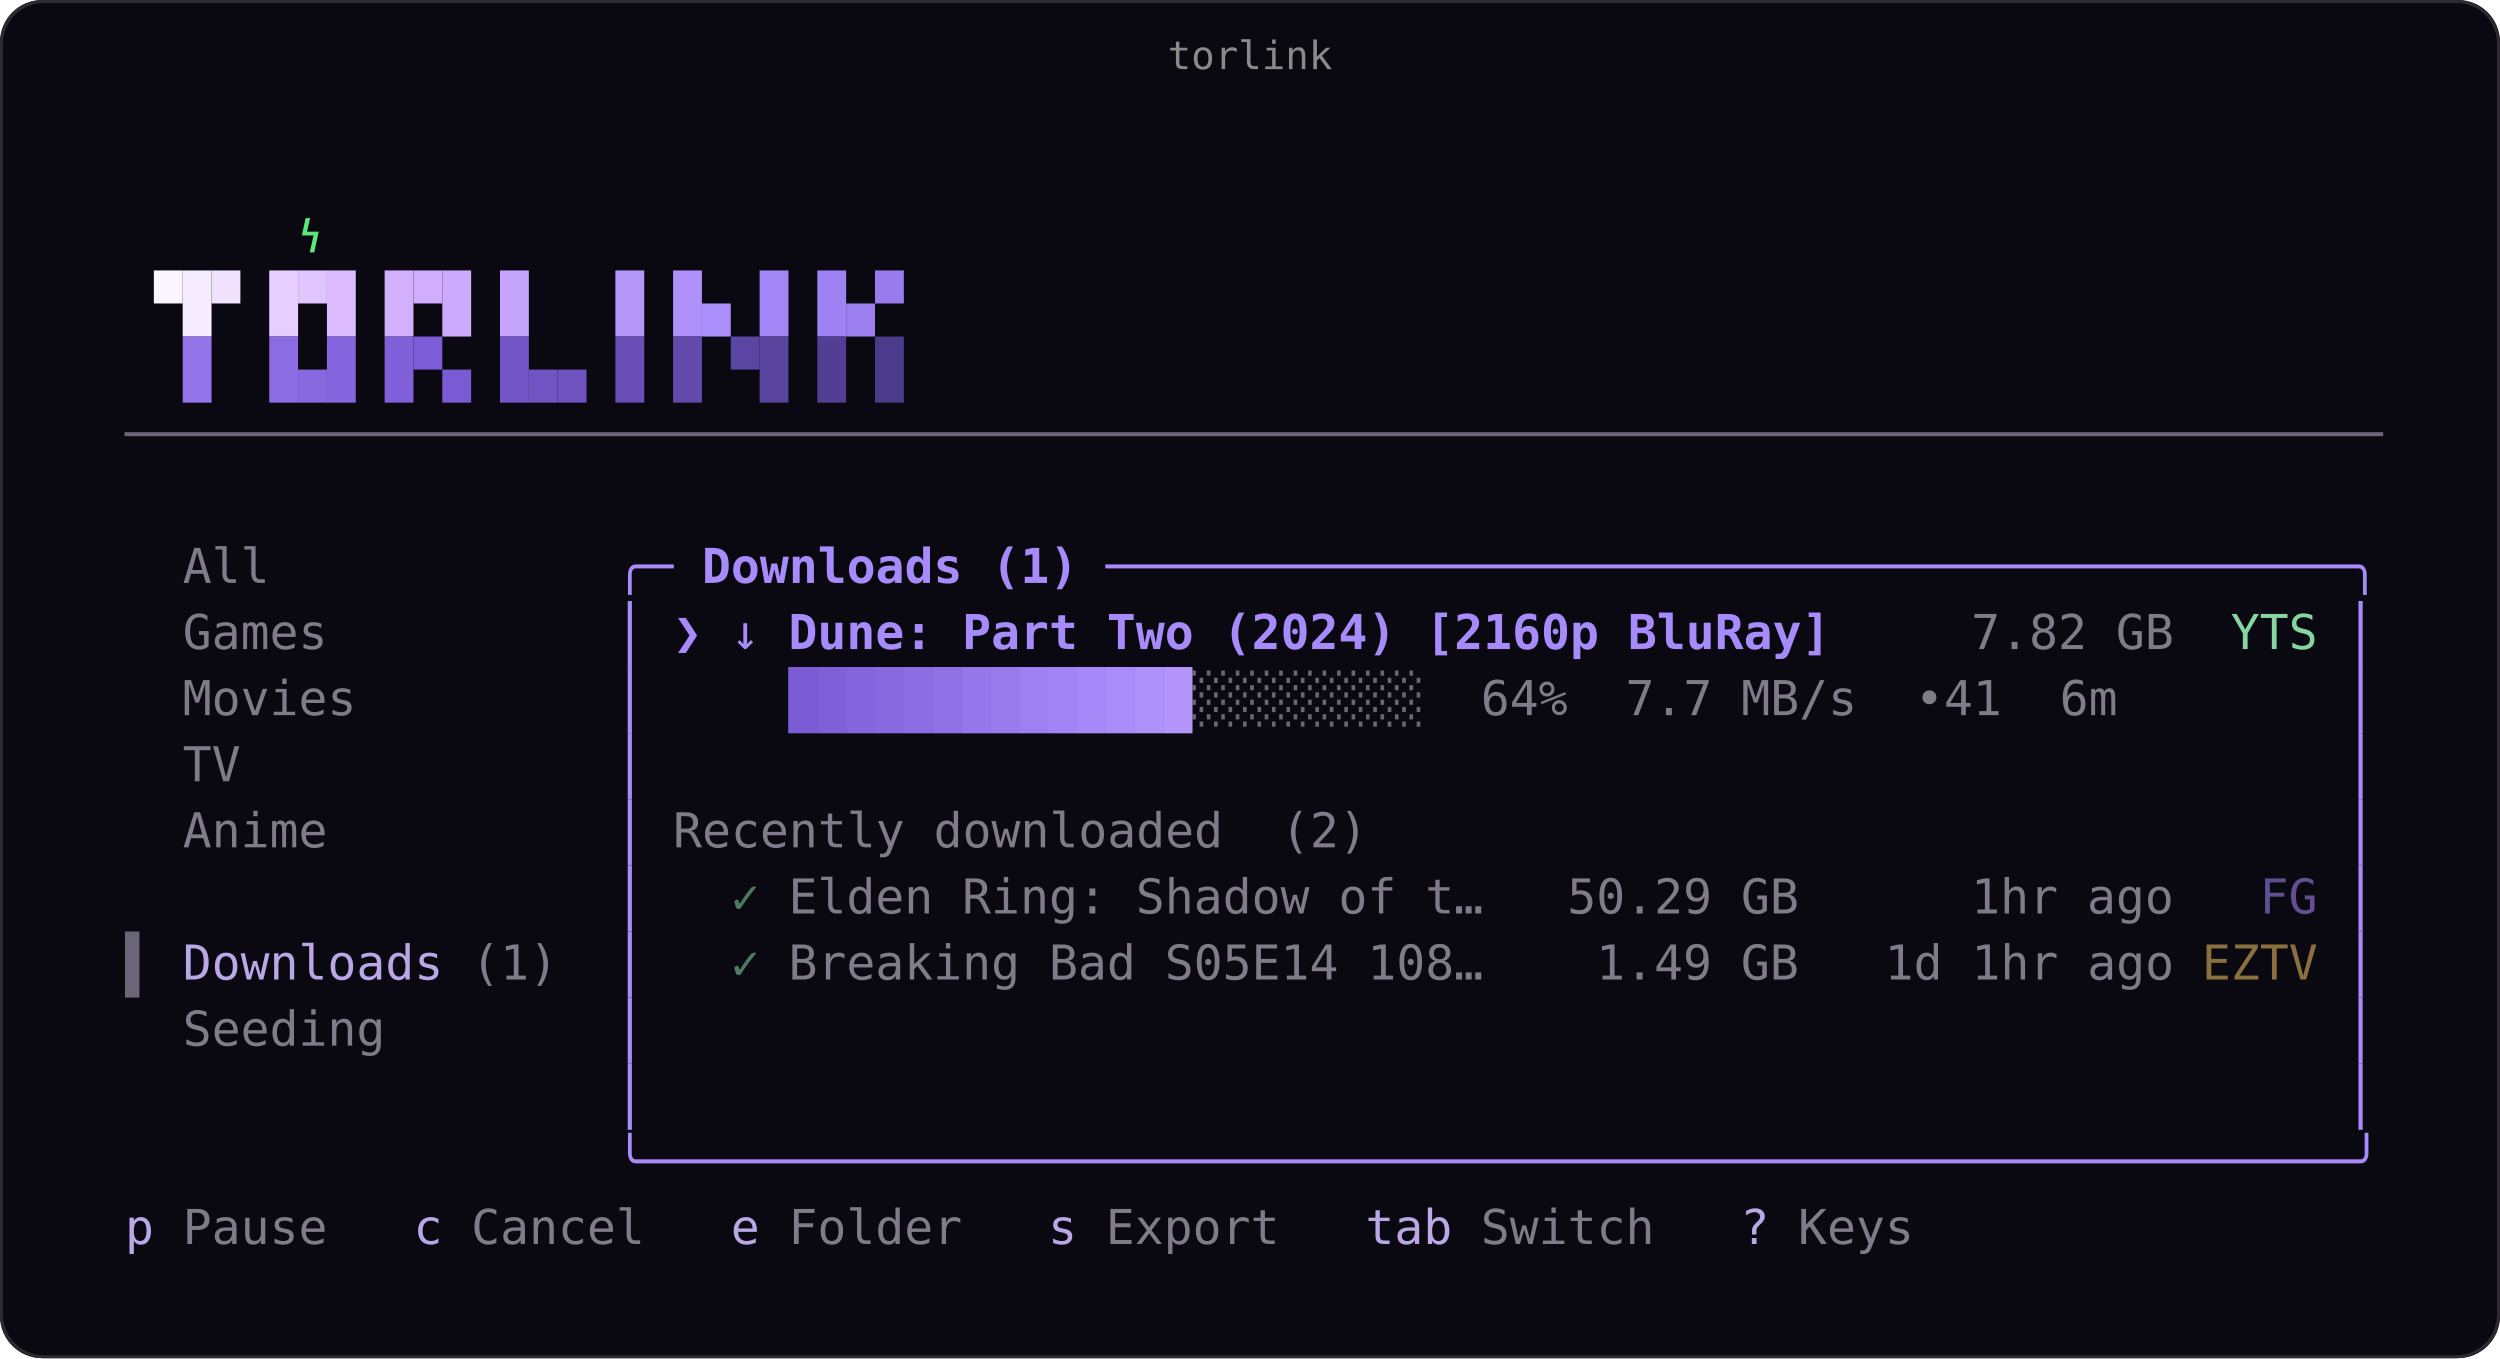
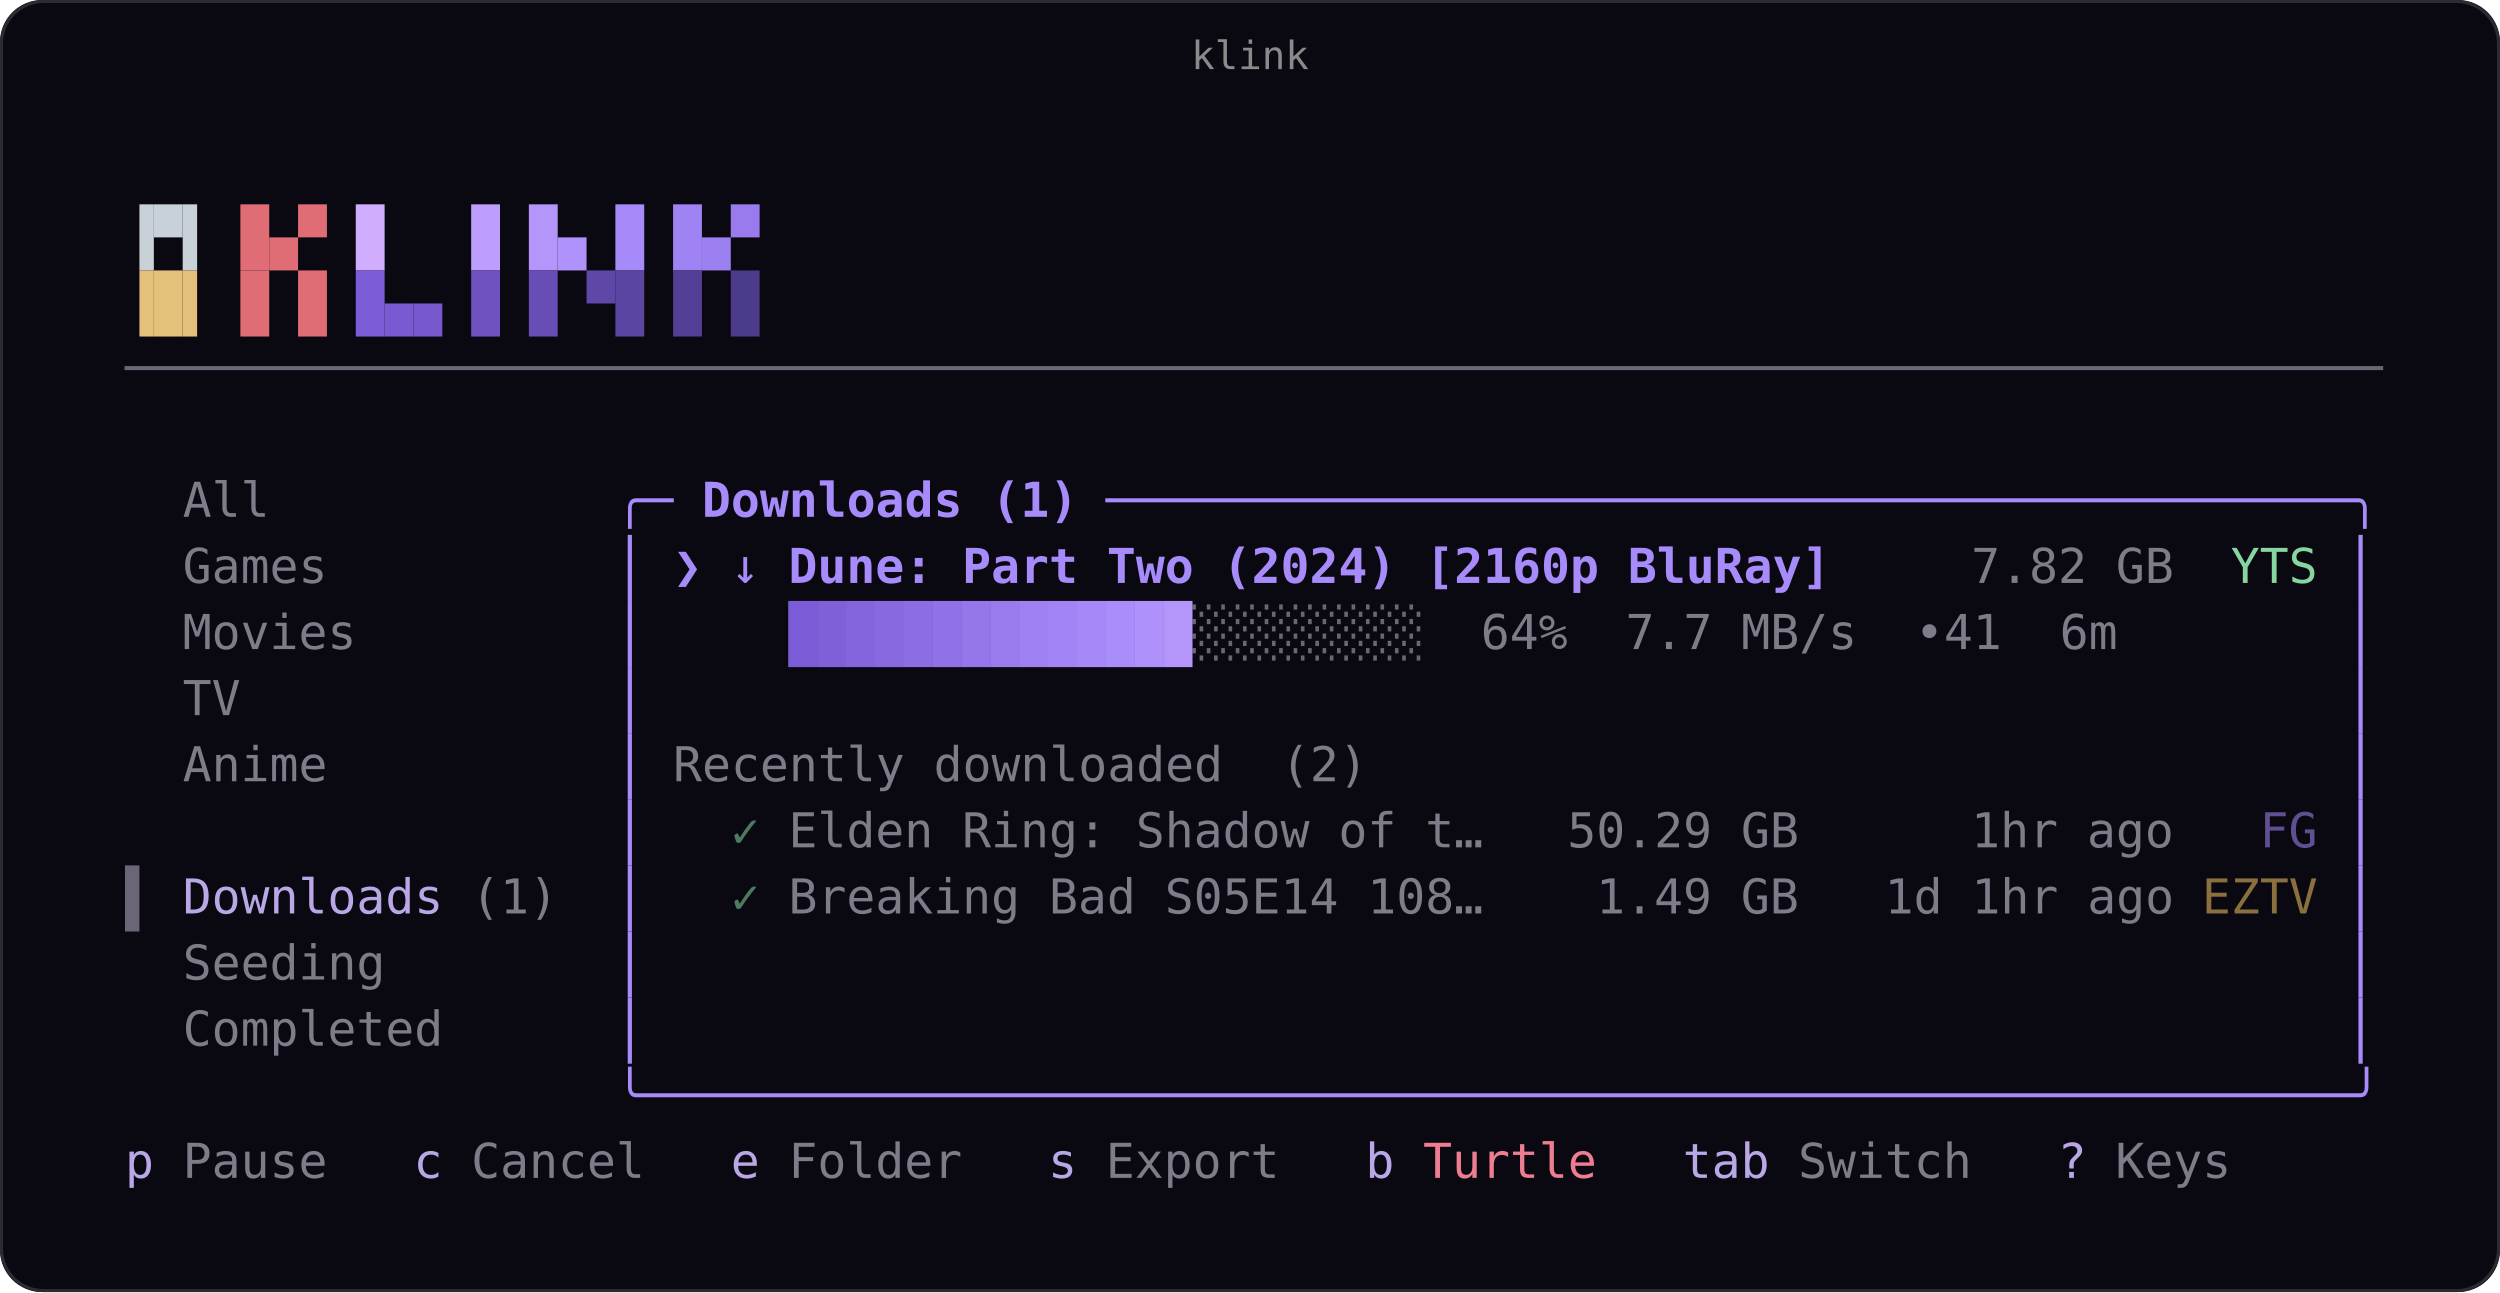
- <svg xmlns="http://www.w3.org/2000/svg" width="832" height="452" viewBox="0 0 832 452" style="max-width: 832px; width: 100%; height: auto;" role="img">
+ <svg xmlns="http://www.w3.org/2000/svg" width="832" height="430" viewBox="0 0 832 430" style="max-width: 832px; width: 100%; height: auto;" role="img">
  <rect width="100%" height="100%" rx="14" fill="#0a0810" />
-   <rect x="0.5" y="0.5" width="831" height="451" rx="14" fill="none" stroke="#2d2b31" stroke-width="1" />
-   <text x="416" y="23" text-anchor="middle" font-family="ui-monospace, &quot;Cascadia Mono&quot;, &quot;SF Mono&quot;, Menlo, Consolas, &quot;DejaVu Sans Mono&quot;, monospace" font-size="13" fill="#8a8a8a">torlink</text>
+   <rect x="0.5" y="0.5" width="831" height="429" rx="14" fill="none" stroke="#2d2b31" stroke-width="1" />
+   <text x="416" y="23" text-anchor="middle" font-family="ui-monospace, &quot;Cascadia Mono&quot;, &quot;SF Mono&quot;, Menlo, Consolas, &quot;DejaVu Sans Mono&quot;, monospace" font-size="13" fill="#8a8a8a">klink</text>
  <g font-family="ui-monospace, &quot;Cascadia Mono&quot;, &quot;SF Mono&quot;, Menlo, Consolas, &quot;DejaVu Sans Mono&quot;, monospace" font-size="16" fill="#ddd8ea">
-     <text x="99.2" y="84" textLength="9.6" lengthAdjust="spacingAndGlyphs" xml:space="preserve" fill="#5ae87a" font-weight="600">𐓏</text>
-     <rect x="51.2" y="90" width="9.6" height="11" fill="#faf5ff" />
-     <rect x="60.8" y="90" width="9.6" height="22" fill="#f5ecff" />
-     <rect x="70.4" y="90" width="9.6" height="11" fill="#f0e2ff" />
-     <rect x="89.6" y="90" width="9.6" height="22" fill="#e6cffe" />
-     <rect x="99.2" y="90" width="9.6" height="11" fill="#e1c5fe" />
-     <rect x="108.8" y="90" width="9.6" height="22" fill="#dcbcfe" />
-     <rect x="128" y="90" width="9.6" height="22" fill="#d3b0fe" />
-     <rect x="137.6" y="90" width="9.6" height="11" fill="#d0adfd" />
-     <rect x="147.2" y="90" width="9.6" height="22" fill="#ccaafd" />
-     <rect x="166.4" y="90" width="9.6" height="22" fill="#c4a4fc" />
-     <rect x="204.8" y="90" width="9.6" height="22" fill="#b597fb" />
-     <rect x="224" y="90" width="9.6" height="22" fill="#ae91fb" />
-     <rect x="233.6" y="101" width="9.6" height="11" fill="#aa8efa" />
-     <rect x="252.8" y="90" width="9.6" height="22" fill="#a487f7" />
-     <rect x="272" y="90" width="9.6" height="22" fill="#9e81f3" />
-     <rect x="281.6" y="101" width="9.6" height="11" fill="#9b7ef0" />
-     <rect x="291.2" y="90" width="9.6" height="11" fill="#997bee" />
-     <rect x="60.8" y="112" width="9.6" height="22" fill="#9375e9" />
-     <rect x="89.6" y="112" width="9.6" height="22" fill="#8b6ce2" />
-     <rect x="99.2" y="123" width="9.6" height="11" fill="#8869e0" />
-     <rect x="108.8" y="112" width="9.6" height="22" fill="#8566de" />
-     <rect x="128" y="112" width="9.6" height="22" fill="#8060d9" />
-     <rect x="137.6" y="112" width="9.6" height="11" fill="#7d5dd7" />
-     <rect x="147.2" y="123" width="9.6" height="11" fill="#7a5bd3" />
-     <rect x="166.4" y="112" width="9.6" height="22" fill="#7456c9" />
-     <rect x="176" y="123" width="9.6" height="11" fill="#7154c4" />
-     <rect x="185.6" y="123" width="9.6" height="11" fill="#6e52c0" />
-     <rect x="204.8" y="112" width="9.6" height="22" fill="#684eb6" />
-     <rect x="224" y="112" width="9.6" height="22" fill="#6249ac" />
-     <rect x="243.2" y="112" width="9.6" height="11" fill="#5b45a2" />
-     <rect x="252.8" y="112" width="9.6" height="22" fill="#58439d" />
-     <rect x="272" y="112" width="9.6" height="22" fill="#523e94" />
-     <rect x="291.2" y="112" width="9.6" height="22" fill="#4c3a8a" />
-     <text x="41.6" y="150" textLength="748.8" lengthAdjust="spacingAndGlyphs" xml:space="preserve" fill="#6b6577">──────────────────────────────────────────────────────────────────────────────</text>
-     <text x="60.8" y="194" textLength="28.8" lengthAdjust="spacingAndGlyphs" xml:space="preserve" fill-opacity="0.55">All</text>
-     <text x="204.8" y="194" textLength="19.2" lengthAdjust="spacingAndGlyphs" xml:space="preserve" fill="#a78bfa">╭─</text>
-     <text x="233.6" y="194" textLength="124.8" lengthAdjust="spacingAndGlyphs" xml:space="preserve" fill="#a78bfa" font-weight="600">Downloads (1)</text>
-     <text x="368" y="194" textLength="422.4" lengthAdjust="spacingAndGlyphs" xml:space="preserve" fill="#a78bfa">───────────────────────────────────────────╮</text>
-     <text x="60.8" y="216" textLength="48" lengthAdjust="spacingAndGlyphs" xml:space="preserve" fill-opacity="0.55">Games</text>
+     <rect x="46.4" y="68" width="4.8" height="22" fill="#c8d0d8" />
+     <rect x="51.2" y="68" width="9.6" height="11" fill="#c8d0d8" />
+     <rect x="60.8" y="68" width="4.8" height="22" fill="#c8d0d8" />
+     <rect x="80" y="68" width="9.6" height="22" fill="#e06c75" />
+     <rect x="89.6" y="79" width="9.6" height="11" fill="#e06c75" />
+     <rect x="99.2" y="68" width="9.6" height="11" fill="#e06c75" />
+     <rect x="118.4" y="68" width="9.6" height="22" fill="#d0adfd" />
+     <rect x="156.8" y="68" width="9.6" height="22" fill="#bd9efc" />
+     <rect x="176" y="68" width="9.6" height="22" fill="#b496fb" />
+     <rect x="185.6" y="79" width="9.6" height="11" fill="#af92fb" />
+     <rect x="204.8" y="68" width="9.6" height="22" fill="#a68af9" />
+     <rect x="224" y="68" width="9.6" height="22" fill="#9f83f4" />
+     <rect x="233.6" y="79" width="9.6" height="11" fill="#9c7ff1" />
+     <rect x="243.2" y="68" width="9.6" height="11" fill="#997bee" />
+     <rect x="46.4" y="90" width="4.8" height="22" fill="#e5c07b" />
+     <rect x="51.2" y="90" width="9.6" height="22" fill="#e5c07b" />
+     <rect x="60.8" y="90" width="4.8" height="22" fill="#e5c07b" />
+     <rect x="80" y="90" width="9.6" height="22" fill="#e06c75" />
+     <rect x="99.2" y="90" width="9.6" height="22" fill="#e06c75" />
+     <rect x="118.4" y="90" width="9.6" height="22" fill="#7d5dd7" />
+     <rect x="128" y="101" width="9.6" height="11" fill="#7a5ad2" />
+     <rect x="137.6" y="101" width="9.6" height="11" fill="#7658cc" />
+     <rect x="156.8" y="90" width="9.6" height="22" fill="#6e52c0" />
+     <rect x="176" y="90" width="9.6" height="22" fill="#674db4" />
+     <rect x="195.2" y="90" width="9.6" height="11" fill="#5f47a8" />
+     <rect x="204.8" y="90" width="9.6" height="22" fill="#5b45a2" />
+     <rect x="224" y="90" width="9.6" height="22" fill="#543f96" />
+     <rect x="243.2" y="90" width="9.6" height="22" fill="#4c3a8a" />
+     <text x="41.6" y="128" textLength="748.8" lengthAdjust="spacingAndGlyphs" xml:space="preserve" fill="#6b6577">──────────────────────────────────────────────────────────────────────────────</text>
+     <text x="60.8" y="172" textLength="28.8" lengthAdjust="spacingAndGlyphs" xml:space="preserve" fill-opacity="0.55">All</text>
+     <text x="204.8" y="172" textLength="19.2" lengthAdjust="spacingAndGlyphs" xml:space="preserve" fill="#a78bfa">╭─</text>
+     <text x="233.6" y="172" textLength="124.8" lengthAdjust="spacingAndGlyphs" xml:space="preserve" fill="#a78bfa" font-weight="600">Downloads (1)</text>
+     <text x="368" y="172" textLength="422.4" lengthAdjust="spacingAndGlyphs" xml:space="preserve" fill="#a78bfa">───────────────────────────────────────────╮</text>
+     <text x="60.8" y="194" textLength="48" lengthAdjust="spacingAndGlyphs" xml:space="preserve" fill-opacity="0.55">Games</text>
+     <rect x="208.9" y="178" width="1.4" height="22" fill="#a78bfa" />
+     <text x="224" y="194" textLength="9.6" lengthAdjust="spacingAndGlyphs" xml:space="preserve" fill="#a78bfa" font-weight="600">❯</text>
+     <text x="243.2" y="194" textLength="9.6" lengthAdjust="spacingAndGlyphs" xml:space="preserve" fill="#a78bfa">↓</text>
+     <text x="262.4" y="194" textLength="345.6" lengthAdjust="spacingAndGlyphs" xml:space="preserve" fill="#a78bfa" font-weight="600">Dune: Part Two (2024) [2160p BluRay]</text>
+     <text x="656" y="194" textLength="67.2" lengthAdjust="spacingAndGlyphs" xml:space="preserve" fill-opacity="0.55">7.82 GB</text>
+     <text x="742.4" y="194" textLength="28.8" lengthAdjust="spacingAndGlyphs" xml:space="preserve" fill="#86d6a2">YTS</text>
+     <rect x="784.9" y="178" width="1.4" height="22" fill="#a78bfa" />
+     <text x="60.8" y="216" textLength="57.6" lengthAdjust="spacingAndGlyphs" xml:space="preserve" fill-opacity="0.55">Movies</text>
    <rect x="208.9" y="200" width="1.4" height="22" fill="#a78bfa" />
-     <text x="224" y="216" textLength="9.6" lengthAdjust="spacingAndGlyphs" xml:space="preserve" fill="#a78bfa" font-weight="600">❯</text>
-     <text x="243.2" y="216" textLength="9.6" lengthAdjust="spacingAndGlyphs" xml:space="preserve" fill="#a78bfa">↓</text>
-     <text x="262.4" y="216" textLength="345.6" lengthAdjust="spacingAndGlyphs" xml:space="preserve" fill="#a78bfa" font-weight="600">Dune: Part Two (2024) [2160p BluRay]</text>
-     <text x="656" y="216" textLength="67.2" lengthAdjust="spacingAndGlyphs" xml:space="preserve" fill-opacity="0.55">7.82 GB</text>
-     <text x="742.4" y="216" textLength="28.8" lengthAdjust="spacingAndGlyphs" xml:space="preserve" fill="#86d6a2">YTS</text>
+     <rect x="262.4" y="200" width="9.6" height="22" fill="#7c5cd6" />
+     <rect x="272" y="200" width="9.6" height="22" fill="#8060d9" />
+     <rect x="281.6" y="200" width="9.6" height="22" fill="#8465dd" />
+     <rect x="291.2" y="200" width="9.6" height="22" fill="#8869e0" />
+     <rect x="300.8" y="200" width="9.6" height="22" fill="#8c6ee4" />
+     <rect x="310.4" y="200" width="9.6" height="22" fill="#9072e7" />
+     <rect x="320" y="200" width="9.6" height="22" fill="#9577eb" />
+     <rect x="329.6" y="200" width="9.6" height="22" fill="#997bee" />
+     <rect x="339.2" y="200" width="9.6" height="22" fill="#9d80f1" />
+     <rect x="348.8" y="200" width="9.6" height="22" fill="#a184f5" />
+     <rect x="358.4" y="200" width="9.6" height="22" fill="#a589f8" />
+     <rect x="368" y="200" width="9.6" height="22" fill="#a98dfa" />
+     <rect x="377.6" y="200" width="9.6" height="22" fill="#ae91fb" />
+     <rect x="387.2" y="200" width="9.6" height="22" fill="#b395fb" />
+     <text x="396.8" y="216" textLength="76.8" lengthAdjust="spacingAndGlyphs" xml:space="preserve" fill="#6b6577">░░░░░░░░</text>
+     <text x="492.8" y="216" textLength="211.2" lengthAdjust="spacingAndGlyphs" xml:space="preserve" fill-opacity="0.55">64%  7.7 MB/s  •41  6m</text>
    <rect x="784.9" y="200" width="1.4" height="22" fill="#a78bfa" />
-     <text x="60.8" y="238" textLength="57.6" lengthAdjust="spacingAndGlyphs" xml:space="preserve" fill-opacity="0.55">Movies</text>
+     <text x="60.8" y="238" textLength="19.2" lengthAdjust="spacingAndGlyphs" xml:space="preserve" fill-opacity="0.55">TV</text>
    <rect x="208.9" y="222" width="1.4" height="22" fill="#a78bfa" />
-     <rect x="262.4" y="222" width="9.6" height="22" fill="#7c5cd6" />
-     <rect x="272" y="222" width="9.6" height="22" fill="#8060d9" />
-     <rect x="281.6" y="222" width="9.6" height="22" fill="#8465dd" />
-     <rect x="291.2" y="222" width="9.6" height="22" fill="#8869e0" />
-     <rect x="300.8" y="222" width="9.6" height="22" fill="#8c6ee4" />
-     <rect x="310.4" y="222" width="9.6" height="22" fill="#9072e7" />
-     <rect x="320" y="222" width="9.6" height="22" fill="#9577eb" />
-     <rect x="329.6" y="222" width="9.6" height="22" fill="#997bee" />
-     <rect x="339.2" y="222" width="9.6" height="22" fill="#9d80f1" />
-     <rect x="348.8" y="222" width="9.6" height="22" fill="#a184f5" />
-     <rect x="358.4" y="222" width="9.6" height="22" fill="#a589f8" />
-     <rect x="368" y="222" width="9.6" height="22" fill="#a98dfa" />
-     <rect x="377.6" y="222" width="9.6" height="22" fill="#ae91fb" />
-     <rect x="387.2" y="222" width="9.6" height="22" fill="#b395fb" />
-     <text x="396.8" y="238" textLength="76.8" lengthAdjust="spacingAndGlyphs" xml:space="preserve" fill="#6b6577">░░░░░░░░</text>
-     <text x="492.8" y="238" textLength="211.2" lengthAdjust="spacingAndGlyphs" xml:space="preserve" fill-opacity="0.55">64%  7.7 MB/s  •41  6m</text>
    <rect x="784.9" y="222" width="1.4" height="22" fill="#a78bfa" />
-     <text x="60.8" y="260" textLength="19.2" lengthAdjust="spacingAndGlyphs" xml:space="preserve" fill-opacity="0.55">TV</text>
+     <text x="60.8" y="260" textLength="48" lengthAdjust="spacingAndGlyphs" xml:space="preserve" fill-opacity="0.55">Anime</text>
    <rect x="208.9" y="244" width="1.4" height="22" fill="#a78bfa" />
+     <text x="224" y="260" textLength="230.4" lengthAdjust="spacingAndGlyphs" xml:space="preserve" fill-opacity="0.55">Recently downloaded  (2)</text>
    <rect x="784.9" y="244" width="1.4" height="22" fill="#a78bfa" />
-     <text x="60.8" y="282" textLength="48" lengthAdjust="spacingAndGlyphs" xml:space="preserve" fill-opacity="0.55">Anime</text>
    <rect x="208.9" y="266" width="1.4" height="22" fill="#a78bfa" />
-     <text x="224" y="282" textLength="230.4" lengthAdjust="spacingAndGlyphs" xml:space="preserve" fill-opacity="0.55">Recently downloaded  (2)</text>
+     <text x="243.2" y="282" textLength="9.6" lengthAdjust="spacingAndGlyphs" xml:space="preserve" fill="#86d6a2" fill-opacity="0.55">✓</text>
+     <text x="262.4" y="282" textLength="230.4" lengthAdjust="spacingAndGlyphs" xml:space="preserve" fill-opacity="0.55">Elden Ring: Shadow of t…</text>
+     <text x="521.6" y="282" textLength="76.8" lengthAdjust="spacingAndGlyphs" xml:space="preserve" fill-opacity="0.55">50.29 GB</text>
+     <text x="656" y="282" textLength="67.2" lengthAdjust="spacingAndGlyphs" xml:space="preserve" fill-opacity="0.55">1hr ago</text>
+     <text x="752" y="282" textLength="19.2" lengthAdjust="spacingAndGlyphs" xml:space="preserve" fill="#a78bfa" fill-opacity="0.55">FG</text>
    <rect x="784.9" y="266" width="1.4" height="22" fill="#a78bfa" />
+     <rect x="41.6" y="288" width="4.8" height="22" fill="#6b6577" />
+     <text x="60.8" y="304" textLength="86.4" lengthAdjust="spacingAndGlyphs" xml:space="preserve" fill="#b9a7e6">Downloads</text>
+     <text x="156.8" y="304" textLength="28.8" lengthAdjust="spacingAndGlyphs" xml:space="preserve" fill-opacity="0.55">(1)</text>
    <rect x="208.9" y="288" width="1.4" height="22" fill="#a78bfa" />
    <text x="243.2" y="304" textLength="9.6" lengthAdjust="spacingAndGlyphs" xml:space="preserve" fill="#86d6a2" fill-opacity="0.55">✓</text>
-     <text x="262.4" y="304" textLength="230.4" lengthAdjust="spacingAndGlyphs" xml:space="preserve" fill-opacity="0.55">Elden Ring: Shadow of t…</text>
-     <text x="521.6" y="304" textLength="76.8" lengthAdjust="spacingAndGlyphs" xml:space="preserve" fill-opacity="0.55">50.29 GB</text>
-     <text x="656" y="304" textLength="67.2" lengthAdjust="spacingAndGlyphs" xml:space="preserve" fill-opacity="0.55">1hr ago</text>
-     <text x="752" y="304" textLength="19.2" lengthAdjust="spacingAndGlyphs" xml:space="preserve" fill="#a78bfa" fill-opacity="0.55">FG</text>
+     <text x="262.4" y="304" textLength="230.4" lengthAdjust="spacingAndGlyphs" xml:space="preserve" fill-opacity="0.55">Breaking Bad S05E14 108…</text>
+     <text x="531.2" y="304" textLength="67.2" lengthAdjust="spacingAndGlyphs" xml:space="preserve" fill-opacity="0.55">1.49 GB</text>
+     <text x="627.2" y="304" textLength="96" lengthAdjust="spacingAndGlyphs" xml:space="preserve" fill-opacity="0.55">1d 1hr ago</text>
+     <text x="732.8" y="304" textLength="38.4" lengthAdjust="spacingAndGlyphs" xml:space="preserve" fill="#f0c560" fill-opacity="0.55">EZTV</text>
    <rect x="784.9" y="288" width="1.4" height="22" fill="#a78bfa" />
-     <rect x="41.6" y="310" width="4.8" height="22" fill="#6b6577" />
-     <text x="60.8" y="326" textLength="86.4" lengthAdjust="spacingAndGlyphs" xml:space="preserve" fill="#b9a7e6">Downloads</text>
-     <text x="156.8" y="326" textLength="28.8" lengthAdjust="spacingAndGlyphs" xml:space="preserve" fill-opacity="0.55">(1)</text>
+     <text x="60.8" y="326" textLength="67.2" lengthAdjust="spacingAndGlyphs" xml:space="preserve" fill-opacity="0.55">Seeding</text>
    <rect x="208.9" y="310" width="1.4" height="22" fill="#a78bfa" />
-     <text x="243.2" y="326" textLength="9.6" lengthAdjust="spacingAndGlyphs" xml:space="preserve" fill="#86d6a2" fill-opacity="0.55">✓</text>
-     <text x="262.4" y="326" textLength="230.4" lengthAdjust="spacingAndGlyphs" xml:space="preserve" fill-opacity="0.55">Breaking Bad S05E14 108…</text>
-     <text x="531.2" y="326" textLength="67.2" lengthAdjust="spacingAndGlyphs" xml:space="preserve" fill-opacity="0.55">1.49 GB</text>
-     <text x="627.2" y="326" textLength="96" lengthAdjust="spacingAndGlyphs" xml:space="preserve" fill-opacity="0.55">1d 1hr ago</text>
-     <text x="732.8" y="326" textLength="38.4" lengthAdjust="spacingAndGlyphs" xml:space="preserve" fill="#f0c560" fill-opacity="0.55">EZTV</text>
    <rect x="784.9" y="310" width="1.4" height="22" fill="#a78bfa" />
-     <text x="60.8" y="348" textLength="67.2" lengthAdjust="spacingAndGlyphs" xml:space="preserve" fill-opacity="0.55">Seeding</text>
+     <text x="60.8" y="348" textLength="86.4" lengthAdjust="spacingAndGlyphs" xml:space="preserve" fill-opacity="0.55">Completed</text>
    <rect x="208.9" y="332" width="1.4" height="22" fill="#a78bfa" />
    <rect x="784.9" y="332" width="1.4" height="22" fill="#a78bfa" />
-     <rect x="208.9" y="354" width="1.4" height="22" fill="#a78bfa" />
-     <rect x="784.9" y="354" width="1.4" height="22" fill="#a78bfa" />
-     <text x="204.8" y="392" textLength="585.6" lengthAdjust="spacingAndGlyphs" xml:space="preserve" fill="#a78bfa">╰───────────────────────────────────────────────────────────╯</text>
-     <text x="41.6" y="414" textLength="9.6" lengthAdjust="spacingAndGlyphs" xml:space="preserve" fill="#b9a7e6">p</text>
-     <text x="60.8" y="414" textLength="48" lengthAdjust="spacingAndGlyphs" xml:space="preserve" fill-opacity="0.55">Pause</text>
-     <text x="137.6" y="414" textLength="9.6" lengthAdjust="spacingAndGlyphs" xml:space="preserve" fill="#b9a7e6">c</text>
-     <text x="156.8" y="414" textLength="57.6" lengthAdjust="spacingAndGlyphs" xml:space="preserve" fill-opacity="0.55">Cancel</text>
-     <text x="243.2" y="414" textLength="9.6" lengthAdjust="spacingAndGlyphs" xml:space="preserve" fill="#b9a7e6">e</text>
-     <text x="262.4" y="414" textLength="57.6" lengthAdjust="spacingAndGlyphs" xml:space="preserve" fill-opacity="0.55">Folder</text>
-     <text x="348.8" y="414" textLength="9.6" lengthAdjust="spacingAndGlyphs" xml:space="preserve" fill="#b9a7e6">s</text>
-     <text x="368" y="414" textLength="57.6" lengthAdjust="spacingAndGlyphs" xml:space="preserve" fill-opacity="0.55">Export</text>
-     <text x="454.4" y="414" textLength="28.8" lengthAdjust="spacingAndGlyphs" xml:space="preserve" fill="#b9a7e6">tab</text>
-     <text x="492.8" y="414" textLength="57.6" lengthAdjust="spacingAndGlyphs" xml:space="preserve" fill-opacity="0.55">Switch</text>
-     <text x="579.2" y="414" textLength="9.6" lengthAdjust="spacingAndGlyphs" xml:space="preserve" fill="#b9a7e6">?</text>
-     <text x="598.4" y="414" textLength="38.4" lengthAdjust="spacingAndGlyphs" xml:space="preserve" fill-opacity="0.55">Keys</text>
+     <text x="204.8" y="370" textLength="585.6" lengthAdjust="spacingAndGlyphs" xml:space="preserve" fill="#a78bfa">╰───────────────────────────────────────────────────────────╯</text>
+     <text x="41.6" y="392" textLength="9.6" lengthAdjust="spacingAndGlyphs" xml:space="preserve" fill="#b9a7e6">p</text>
+     <text x="60.8" y="392" textLength="48" lengthAdjust="spacingAndGlyphs" xml:space="preserve" fill-opacity="0.55">Pause</text>
+     <text x="137.6" y="392" textLength="9.6" lengthAdjust="spacingAndGlyphs" xml:space="preserve" fill="#b9a7e6">c</text>
+     <text x="156.8" y="392" textLength="57.6" lengthAdjust="spacingAndGlyphs" xml:space="preserve" fill-opacity="0.55">Cancel</text>
+     <text x="243.2" y="392" textLength="9.6" lengthAdjust="spacingAndGlyphs" xml:space="preserve" fill="#b9a7e6">e</text>
+     <text x="262.4" y="392" textLength="57.6" lengthAdjust="spacingAndGlyphs" xml:space="preserve" fill-opacity="0.55">Folder</text>
+     <text x="348.8" y="392" textLength="9.6" lengthAdjust="spacingAndGlyphs" xml:space="preserve" fill="#b9a7e6">s</text>
+     <text x="368" y="392" textLength="57.6" lengthAdjust="spacingAndGlyphs" xml:space="preserve" fill-opacity="0.55">Export</text>
+     <text x="454.4" y="392" textLength="9.6" lengthAdjust="spacingAndGlyphs" xml:space="preserve" fill="#b9a7e6">b</text>
+     <text x="473.6" y="392" textLength="57.6" lengthAdjust="spacingAndGlyphs" xml:space="preserve" fill="#ee7d92">Turtle</text>
+     <text x="560" y="392" textLength="28.8" lengthAdjust="spacingAndGlyphs" xml:space="preserve" fill="#b9a7e6">tab</text>
+     <text x="598.4" y="392" textLength="57.6" lengthAdjust="spacingAndGlyphs" xml:space="preserve" fill-opacity="0.55">Switch</text>
+     <text x="684.8" y="392" textLength="9.6" lengthAdjust="spacingAndGlyphs" xml:space="preserve" fill="#b9a7e6">?</text>
+     <text x="704" y="392" textLength="38.4" lengthAdjust="spacingAndGlyphs" xml:space="preserve" fill-opacity="0.55">Keys</text>
  </g>
-   <rect x="262.4" y="222" width="9.6" height="22" fill="#7c5cd6">
+   <rect x="262.4" y="200" width="9.6" height="22" fill="#7c5cd6">
    <animate attributeName="fill" calcMode="discrete" dur="3.48s" values="#7c5cd6;#7f5fd7;#8669da;#9277de;#a18ae3;#b29ee8;#c3b3ee;#d2c5f3;#ded4f7;#e5ddfa;#e8e0fb;#e5ddfa;#ded4f7;#d2c5f3;#c3b3ee;#b29ee8;#a18ae3;#9277de;#8669da;#7f5fd7;#7c5cd6;#7c5cd6;#7c5cd6;#7c5cd6;#7c5cd6;#7c5cd6;#7c5cd6;#7c5cd6;#7c5cd6;#7c5cd6;#7c5cd6;#7c5cd6;#7c5cd6;#7c5cd6;#7c5cd6;#7c5cd6;#7c5cd6;#7c5cd6;#7c5cd6;#7c5cd6;#7c5cd6;#7c5cd6;#7c5cd6;#7c5cd6;#7c5cd6;#7c5cd6;#7c5cd6;#7c5cd6;#7c5cd6;#7c5cd6;#7c5cd6;#7c5cd6;#7c5cd6;#7c5cd6;#7c5cd6;#7c5cd6;#7c5cd6;#7c5cd6;#7c5cd6;#7c5cd6;#7c5cd6;#7c5cd6;#7c5cd6;#7c5cd6;#7c5cd6;#7c5cd6;#7c5cd6;#7c5cd6;#7c5cd6;#7c5cd6;#7c5cd6;#7c5cd6;#7c5cd6;#7c5cd6;#7c5cd6;#7c5cd6;#7c5cd6;#7c5cd6;#7c5cd6;#7c5cd6;#7c5cd6;#7c5cd6;#7c5cd6;#7c5cd6;#7c5cd6;#7c5cd6;#7c5cd6" repeatCount="indefinite" />
  </rect>
-   <rect x="272" y="222" width="9.6" height="22" fill="#8060d9">
+   <rect x="272" y="200" width="9.6" height="22" fill="#8060d9">
    <animate attributeName="fill" calcMode="discrete" dur="3.48s" values="#8060d9;#8060d9;#8060d9;#8262da;#886adc;#9377df;#a188e4;#b19ce9;#c1b0ee;#d0c2f3;#dcd2f7;#e5dcfa;#e8e1fb;#e7dffb;#e0d7f9;#d6caf5;#c8b8f1;#b8a5eb;#a891e6;#997ee1;#8c6fdd;#8465da;#8060d9;#8060d9;#8060d9;#8060d9;#8060d9;#8060d9;#8060d9;#8060d9;#8060d9;#8060d9;#8060d9;#8060d9;#8060d9;#8060d9;#8060d9;#8060d9;#8060d9;#8060d9;#8060d9;#8060d9;#8060d9;#8060d9;#8060d9;#8060d9;#8060d9;#8060d9;#8060d9;#8060d9;#8060d9;#8060d9;#8060d9;#8060d9;#8060d9;#8060d9;#8060d9;#8060d9;#8060d9;#8060d9;#8060d9;#8060d9;#8060d9;#8060d9;#8060d9;#8060d9;#8060d9;#8060d9;#8060d9;#8060d9;#8060d9;#8060d9;#8060d9;#8060d9;#8060d9;#8060d9;#8060d9;#8060d9;#8060d9;#8060d9;#8060d9;#8060d9;#8060d9;#8060d9;#8060d9;#8060d9;#8060d9" repeatCount="indefinite" />
  </rect>
-   <rect x="281.6" y="222" width="9.6" height="22" fill="#8465dd">
+   <rect x="281.6" y="200" width="9.6" height="22" fill="#8465dd">
    <animate attributeName="fill" calcMode="discrete" dur="3.48s" values="#8465dd;#8465dd;#8465dd;#8465dd;#8465dd;#8566dd;#8a6cdf;#9378e2;#a088e6;#af9aea;#bfaeef;#cec0f3;#dbd0f7;#e4dbfa;#e8e1fb;#e8e0fb;#e3dafa;#d9cef7;#ccbef3;#bdacee;#ae98ea;#9f86e5;#9276e1;#896bdf;#8466dd;#8465dd;#8465dd;#8465dd;#8465dd;#8465dd;#8465dd;#8465dd;#8465dd;#8465dd;#8465dd;#8465dd;#8465dd;#8465dd;#8465dd;#8465dd;#8465dd;#8465dd;#8465dd;#8465dd;#8465dd;#8465dd;#8465dd;#8465dd;#8465dd;#8465dd;#8465dd;#8465dd;#8465dd;#8465dd;#8465dd;#8465dd;#8465dd;#8465dd;#8465dd;#8465dd;#8465dd;#8465dd;#8465dd;#8465dd;#8465dd;#8465dd;#8465dd;#8465dd;#8465dd;#8465dd;#8465dd;#8465dd;#8465dd;#8465dd;#8465dd;#8465dd;#8465dd;#8465dd;#8465dd;#8465dd;#8465dd;#8465dd;#8465dd;#8465dd;#8465dd;#8465dd;#8465dd" repeatCount="indefinite" />
  </rect>
-   <rect x="291.2" y="222" width="9.6" height="22" fill="#8869e0">
+   <rect x="291.2" y="200" width="9.6" height="22" fill="#8869e0">
    <animate attributeName="fill" calcMode="discrete" dur="3.48s" values="#8869e0;#8869e0;#8869e0;#8869e0;#8869e0;#8869e0;#8869e0;#8869e0;#8c6ee1;#9478e4;#a087e7;#ae99eb;#beacef;#ccbef4;#d9cef7;#e3dafa;#e8e0fc;#e9e1fc;#e5dcfb;#ddd2f8;#d1c3f5;#c3b2f1;#b49fec;#a58de8;#987de5;#8f71e2;#896ae0;#8869e0;#8869e0;#8869e0;#8869e0;#8869e0;#8869e0;#8869e0;#8869e0;#8869e0;#8869e0;#8869e0;#8869e0;#8869e0;#8869e0;#8869e0;#8869e0;#8869e0;#8869e0;#8869e0;#8869e0;#8869e0;#8869e0;#8869e0;#8869e0;#8869e0;#8869e0;#8869e0;#8869e0;#8869e0;#8869e0;#8869e0;#8869e0;#8869e0;#8869e0;#8869e0;#8869e0;#8869e0;#8869e0;#8869e0;#8869e0;#8869e0;#8869e0;#8869e0;#8869e0;#8869e0;#8869e0;#8869e0;#8869e0;#8869e0;#8869e0;#8869e0;#8869e0;#8869e0;#8869e0;#8869e0;#8869e0;#8869e0;#8869e0;#8869e0;#8869e0" repeatCount="indefinite" />
  </rect>
-   <rect x="300.8" y="222" width="9.6" height="22" fill="#8c6ee4">
+   <rect x="300.8" y="200" width="9.6" height="22" fill="#8c6ee4">
    <animate attributeName="fill" calcMode="discrete" dur="3.48s" values="#8c6ee4;#8c6ee4;#8c6ee4;#8c6ee4;#8c6ee4;#8c6ee4;#8c6ee4;#8c6ee4;#8c6ee4;#8c6ee4;#8f72e5;#967ae7;#a188e9;#ae98ed;#bcaaf1;#cbbcf4;#d8ccf8;#e2d8fa;#e8e0fc;#eae2fc;#e7dffc;#e0d6fa;#d5c9f7;#c8b8f3;#b9a6f0;#ab94ec;#9e84e9;#9478e6;#8e70e4;#8c6ee4;#8c6ee4;#8c6ee4;#8c6ee4;#8c6ee4;#8c6ee4;#8c6ee4;#8c6ee4;#8c6ee4;#8c6ee4;#8c6ee4;#8c6ee4;#8c6ee4;#8c6ee4;#8c6ee4;#8c6ee4;#8c6ee4;#8c6ee4;#8c6ee4;#8c6ee4;#8c6ee4;#8c6ee4;#8c6ee4;#8c6ee4;#8c6ee4;#8c6ee4;#8c6ee4;#8c6ee4;#8c6ee4;#8c6ee4;#8c6ee4;#8c6ee4;#8c6ee4;#8c6ee4;#8c6ee4;#8c6ee4;#8c6ee4;#8c6ee4;#8c6ee4;#8c6ee4;#8c6ee4;#8c6ee4;#8c6ee4;#8c6ee4;#8c6ee4;#8c6ee4;#8c6ee4;#8c6ee4;#8c6ee4;#8c6ee4;#8c6ee4;#8c6ee4;#8c6ee4;#8c6ee4;#8c6ee4;#8c6ee4;#8c6ee4;#8c6ee4" repeatCount="indefinite" />
  </rect>
-   <rect x="310.4" y="222" width="9.6" height="22" fill="#9072e7">
+   <rect x="310.4" y="200" width="9.6" height="22" fill="#9072e7">
    <animate attributeName="fill" calcMode="discrete" dur="3.48s" values="#9072e7;#9072e7;#9072e7;#9072e7;#9072e7;#9072e7;#9072e7;#9072e7;#9072e7;#9072e7;#9072e7;#9072e7;#9274e7;#987ce9;#a188eb;#ae97ee;#bba8f1;#c9baf5;#d6caf8;#e0d7fa;#e7dffc;#eae2fd;#e8e0fc;#e2d9fb;#d9cdf8;#ccbdf5;#bfacf2;#b19bef;#a48bec;#9a7ee9;#9375e8;#9072e7;#9072e7;#9072e7;#9072e7;#9072e7;#9072e7;#9072e7;#9072e7;#9072e7;#9072e7;#9072e7;#9072e7;#9072e7;#9072e7;#9072e7;#9072e7;#9072e7;#9072e7;#9072e7;#9072e7;#9072e7;#9072e7;#9072e7;#9072e7;#9072e7;#9072e7;#9072e7;#9072e7;#9072e7;#9072e7;#9072e7;#9072e7;#9072e7;#9072e7;#9072e7;#9072e7;#9072e7;#9072e7;#9072e7;#9072e7;#9072e7;#9072e7;#9072e7;#9072e7;#9072e7;#9072e7;#9072e7;#9072e7;#9072e7;#9072e7;#9072e7;#9072e7;#9072e7;#9072e7;#9072e7;#9072e7" repeatCount="indefinite" />
  </rect>
-   <rect x="320" y="222" width="9.6" height="22" fill="#9577eb">
+   <rect x="320" y="200" width="9.6" height="22" fill="#9577eb">
    <animate attributeName="fill" calcMode="discrete" dur="3.48s" values="#9577eb;#9577eb;#9577eb;#9577eb;#9577eb;#9577eb;#9577eb;#9577eb;#9577eb;#9577eb;#9577eb;#9577eb;#9577eb;#9577eb;#9678eb;#9b7eec;#a389ee;#ae97f0;#bba7f3;#c9b8f6;#d5c8f9;#e0d5fb;#e7defc;#eae3fd;#eae2fd;#e5dcfc;#dcd1fa;#d1c3f8;#c4b3f5;#b7a2f2;#aa92f0;#a085ed;#997cec;#9577eb;#9577eb;#9577eb;#9577eb;#9577eb;#9577eb;#9577eb;#9577eb;#9577eb;#9577eb;#9577eb;#9577eb;#9577eb;#9577eb;#9577eb;#9577eb;#9577eb;#9577eb;#9577eb;#9577eb;#9577eb;#9577eb;#9577eb;#9577eb;#9577eb;#9577eb;#9577eb;#9577eb;#9577eb;#9577eb;#9577eb;#9577eb;#9577eb;#9577eb;#9577eb;#9577eb;#9577eb;#9577eb;#9577eb;#9577eb;#9577eb;#9577eb;#9577eb;#9577eb;#9577eb;#9577eb;#9577eb;#9577eb;#9577eb;#9577eb;#9577eb;#9577eb;#9577eb;#9577eb" repeatCount="indefinite" />
  </rect>
-   <rect x="329.6" y="222" width="9.6" height="22" fill="#997bee">
+   <rect x="329.6" y="200" width="9.6" height="22" fill="#997bee">
    <animate attributeName="fill" calcMode="discrete" dur="3.48s" values="#997bee;#997bee;#997bee;#997bee;#997bee;#997bee;#997bee;#997bee;#997bee;#997bee;#997bee;#997bee;#997bee;#997bee;#997bee;#997bee;#997cee;#9d80ef;#a48af0;#af97f2;#bba6f4;#c8b6f7;#d4c6f9;#ded3fb;#e6ddfc;#eae3fd;#ebe3fd;#e7defd;#dfd5fb;#d5c8f9;#c9b8f7;#bca8f5;#b098f2;#a68bf0;#9e81ef;#9a7cee;#997bee;#997bee;#997bee;#997bee;#997bee;#997bee;#997bee;#997bee;#997bee;#997bee;#997bee;#997bee;#997bee;#997bee;#997bee;#997bee;#997bee;#997bee;#997bee;#997bee;#997bee;#997bee;#997bee;#997bee;#997bee;#997bee;#997bee;#997bee;#997bee;#997bee;#997bee;#997bee;#997bee;#997bee;#997bee;#997bee;#997bee;#997bee;#997bee;#997bee;#997bee;#997bee;#997bee;#997bee;#997bee;#997bee;#997bee;#997bee;#997bee;#997bee;#997bee" repeatCount="indefinite" />
  </rect>
-   <rect x="339.2" y="222" width="9.6" height="22" fill="#9d80f1">
+   <rect x="339.2" y="200" width="9.6" height="22" fill="#9d80f1">
    <animate attributeName="fill" calcMode="discrete" dur="3.48s" values="#9d80f1;#9d80f1;#9d80f1;#9d80f1;#9d80f1;#9d80f1;#9d80f1;#9d80f1;#9d80f1;#9d80f1;#9d80f1;#9d80f1;#9d80f1;#9d80f1;#9d80f1;#9d80f1;#9d80f1;#9d80f1;#9d80f1;#a084f1;#a68cf2;#af97f4;#bba6f6;#c7b5f8;#d3c5fa;#ddd2fb;#e5dcfd;#eae2fd;#ebe4fe;#e8e0fd;#e2d8fc;#d9ccfb;#cebef9;#c1aef7;#b59ff5;#ab92f3;#a388f2;#9e81f1;#9d80f1;#9d80f1;#9d80f1;#9d80f1;#9d80f1;#9d80f1;#9d80f1;#9d80f1;#9d80f1;#9d80f1;#9d80f1;#9d80f1;#9d80f1;#9d80f1;#9d80f1;#9d80f1;#9d80f1;#9d80f1;#9d80f1;#9d80f1;#9d80f1;#9d80f1;#9d80f1;#9d80f1;#9d80f1;#9d80f1;#9d80f1;#9d80f1;#9d80f1;#9d80f1;#9d80f1;#9d80f1;#9d80f1;#9d80f1;#9d80f1;#9d80f1;#9d80f1;#9d80f1;#9d80f1;#9d80f1;#9d80f1;#9d80f1;#9d80f1;#9d80f1;#9d80f1;#9d80f1;#9d80f1;#9d80f1;#9d80f1" repeatCount="indefinite" />
  </rect>
-   <rect x="348.8" y="222" width="9.6" height="22" fill="#a184f5">
+   <rect x="348.8" y="200" width="9.6" height="22" fill="#a184f5">
    <animate attributeName="fill" calcMode="discrete" dur="3.48s" values="#a184f5;#a184f5;#a184f5;#a184f5;#a184f5;#a184f5;#a184f5;#a184f5;#a184f5;#a184f5;#a184f5;#a184f5;#a184f5;#a184f5;#a184f5;#a184f5;#a184f5;#a184f5;#a184f5;#a184f5;#a184f5;#a386f5;#a88df6;#b098f7;#bba5f8;#c6b4fa;#d2c3fb;#dcd0fc;#e5dbfd;#eae2fe;#ece4fe;#eae2fe;#e5dbfd;#dcd0fc;#d2c3fb;#c6b4fa;#bba5f8;#b098f7;#a88df6;#a386f5;#a184f5;#a184f5;#a184f5;#a184f5;#a184f5;#a184f5;#a184f5;#a184f5;#a184f5;#a184f5;#a184f5;#a184f5;#a184f5;#a184f5;#a184f5;#a184f5;#a184f5;#a184f5;#a184f5;#a184f5;#a184f5;#a184f5;#a184f5;#a184f5;#a184f5;#a184f5;#a184f5;#a184f5;#a184f5;#a184f5;#a184f5;#a184f5;#a184f5;#a184f5;#a184f5;#a184f5;#a184f5;#a184f5;#a184f5;#a184f5;#a184f5;#a184f5;#a184f5;#a184f5;#a184f5;#a184f5;#a184f5" repeatCount="indefinite" />
  </rect>
-   <rect x="358.4" y="222" width="9.6" height="22" fill="#a589f8">
+   <rect x="358.4" y="200" width="9.6" height="22" fill="#a589f8">
    <animate attributeName="fill" calcMode="discrete" dur="3.48s" values="#a589f8;#a589f8;#a589f8;#a589f8;#a589f8;#a589f8;#a589f8;#a589f8;#a589f8;#a589f8;#a589f8;#a589f8;#a589f8;#a589f8;#a589f8;#a589f8;#a589f8;#a589f8;#a589f8;#a589f8;#a589f8;#a589f8;#a589f8;#a68af8;#aa90f8;#b299f9;#bba6fa;#c6b4fb;#d1c2fc;#dbcffd;#e4dafe;#eae1fe;#ece5fe;#ebe3fe;#e7defe;#dfd4fd;#d6c8fc;#cbbafb;#c0acfa;#b69ff9;#ad94f9;#a88cf8;#a589f8;#a589f8;#a589f8;#a589f8;#a589f8;#a589f8;#a589f8;#a589f8;#a589f8;#a589f8;#a589f8;#a589f8;#a589f8;#a589f8;#a589f8;#a589f8;#a589f8;#a589f8;#a589f8;#a589f8;#a589f8;#a589f8;#a589f8;#a589f8;#a589f8;#a589f8;#a589f8;#a589f8;#a589f8;#a589f8;#a589f8;#a589f8;#a589f8;#a589f8;#a589f8;#a589f8;#a589f8;#a589f8;#a589f8;#a589f8;#a589f8;#a589f8;#a589f8;#a589f8;#a589f8" repeatCount="indefinite" />
  </rect>
-   <rect x="368" y="222" width="9.6" height="22" fill="#a98dfa">
+   <rect x="368" y="200" width="9.6" height="22" fill="#a98dfa">
    <animate attributeName="fill" calcMode="discrete" dur="3.48s" values="#a98dfa;#a98dfa;#a98dfa;#a98dfa;#a98dfa;#a98dfa;#a98dfa;#a98dfa;#a98dfa;#a98dfa;#a98dfa;#a98dfa;#a98dfa;#a98dfa;#a98dfa;#a98dfa;#a98dfa;#a98dfa;#a98dfa;#a98dfa;#a98dfa;#a98dfa;#a98dfa;#a98dfa;#a98dfa;#aa8efa;#ad92fa;#b39afb;#bca6fb;#c6b3fc;#d1c1fd;#dbcefd;#e3d9fe;#e9e1fe;#ece5fe;#ece5fe;#e9e0fe;#e2d8fe;#daccfd;#cfbffd;#c5b1fc;#bba4fb;#b299fb;#ac91fa;#a98dfa;#a98dfa;#a98dfa;#a98dfa;#a98dfa;#a98dfa;#a98dfa;#a98dfa;#a98dfa;#a98dfa;#a98dfa;#a98dfa;#a98dfa;#a98dfa;#a98dfa;#a98dfa;#a98dfa;#a98dfa;#a98dfa;#a98dfa;#a98dfa;#a98dfa;#a98dfa;#a98dfa;#a98dfa;#a98dfa;#a98dfa;#a98dfa;#a98dfa;#a98dfa;#a98dfa;#a98dfa;#a98dfa;#a98dfa;#a98dfa;#a98dfa;#a98dfa;#a98dfa;#a98dfa;#a98dfa;#a98dfa;#a98dfa;#a98dfa" repeatCount="indefinite" />
  </rect>
-   <rect x="377.6" y="222" width="9.6" height="22" fill="#ae91fb">
+   <rect x="377.6" y="200" width="9.6" height="22" fill="#ae91fb">
    <animate attributeName="fill" calcMode="discrete" dur="3.48s" values="#ae91fb;#ae91fb;#ae91fb;#ae91fb;#ae91fb;#ae91fb;#ae91fb;#ae91fb;#ae91fb;#ae91fb;#ae91fb;#ae91fb;#ae91fb;#ae91fb;#ae91fb;#ae91fb;#ae91fb;#ae91fb;#ae91fb;#ae91fb;#ae91fb;#ae91fb;#ae91fb;#ae91fb;#ae91fb;#ae91fb;#ae91fb;#ae91fb;#b195fb;#b69cfb;#bea6fc;#c7b3fc;#d1c0fd;#dacdfe;#e3d8fe;#e9e0fe;#ece5ff;#ede5ff;#eae2fe;#e5dbfe;#ddd0fe;#d4c4fd;#cab7fd;#c1aafc;#b89ffc;#b297fb;#af92fb;#ae91fb;#ae91fb;#ae91fb;#ae91fb;#ae91fb;#ae91fb;#ae91fb;#ae91fb;#ae91fb;#ae91fb;#ae91fb;#ae91fb;#ae91fb;#ae91fb;#ae91fb;#ae91fb;#ae91fb;#ae91fb;#ae91fb;#ae91fb;#ae91fb;#ae91fb;#ae91fb;#ae91fb;#ae91fb;#ae91fb;#ae91fb;#ae91fb;#ae91fb;#ae91fb;#ae91fb;#ae91fb;#ae91fb;#ae91fb;#ae91fb;#ae91fb;#ae91fb;#ae91fb;#ae91fb;#ae91fb" repeatCount="indefinite" />
  </rect>
-   <rect x="387.2" y="222" width="9.6" height="22" fill="#b395fb">
+   <rect x="387.2" y="200" width="9.6" height="22" fill="#b395fb">
    <animate attributeName="fill" calcMode="discrete" dur="3.48s" values="#b395fb;#b395fb;#b395fb;#b395fb;#b395fb;#b395fb;#b395fb;#b395fb;#b395fb;#b395fb;#b395fb;#b395fb;#b395fb;#b395fb;#b395fb;#b395fb;#b395fb;#b395fb;#b395fb;#b395fb;#b395fb;#b395fb;#b395fb;#b395fb;#b395fb;#b395fb;#b395fb;#b395fb;#b395fb;#b395fb;#b597fb;#b99efb;#c0a7fc;#c8b2fc;#d1bffd;#dacbfd;#e2d6fe;#e8dffe;#ece4ff;#ede6ff;#ece4fe;#e7ddfe;#e1d4fe;#d8c9fd;#cfbcfd;#c6b0fc;#bea5fc;#b89cfb;#b497fb;#b395fb;#b395fb;#b395fb;#b395fb;#b395fb;#b395fb;#b395fb;#b395fb;#b395fb;#b395fb;#b395fb;#b395fb;#b395fb;#b395fb;#b395fb;#b395fb;#b395fb;#b395fb;#b395fb;#b395fb;#b395fb;#b395fb;#b395fb;#b395fb;#b395fb;#b395fb;#b395fb;#b395fb;#b395fb;#b395fb;#b395fb;#b395fb;#b395fb;#b395fb;#b395fb;#b395fb;#b395fb;#b395fb" repeatCount="indefinite" />
  </rect>
</svg>
